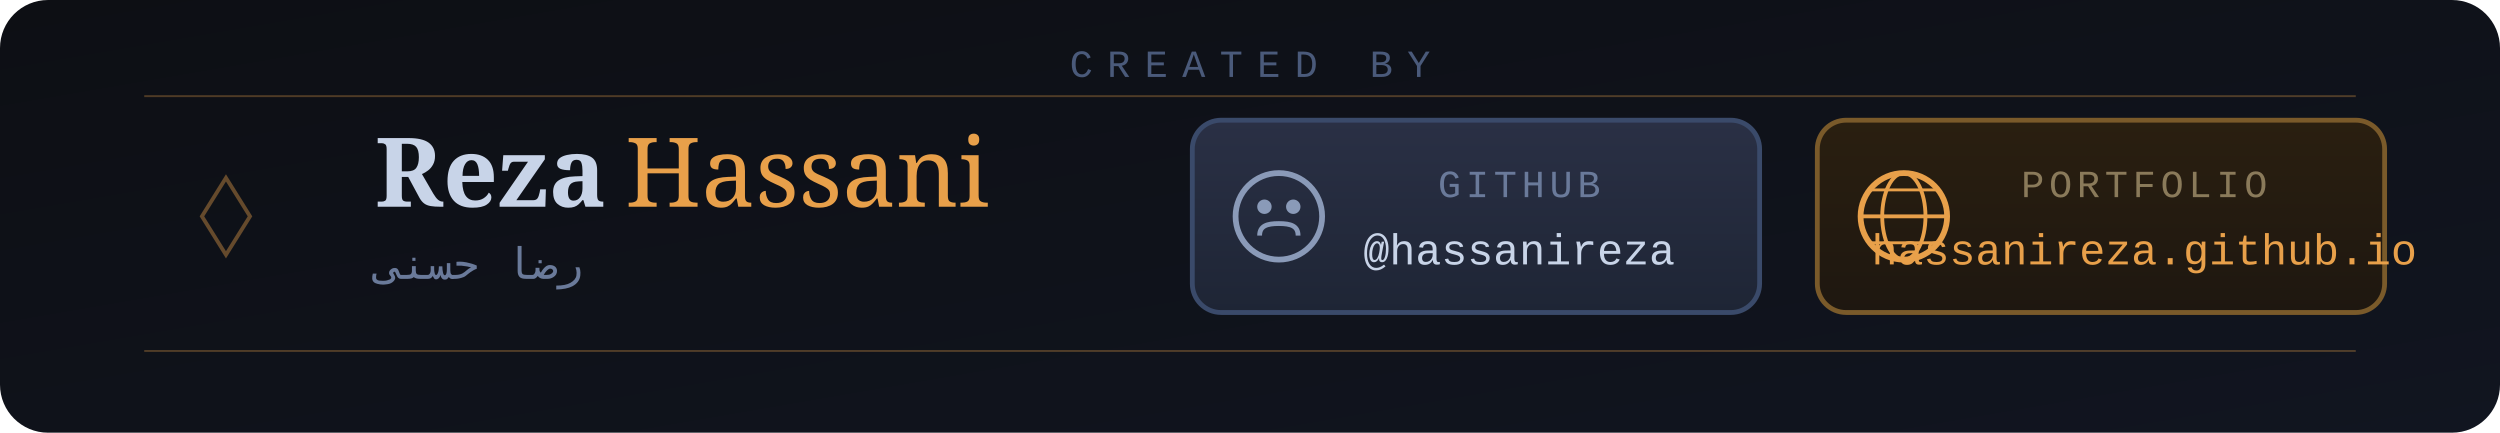
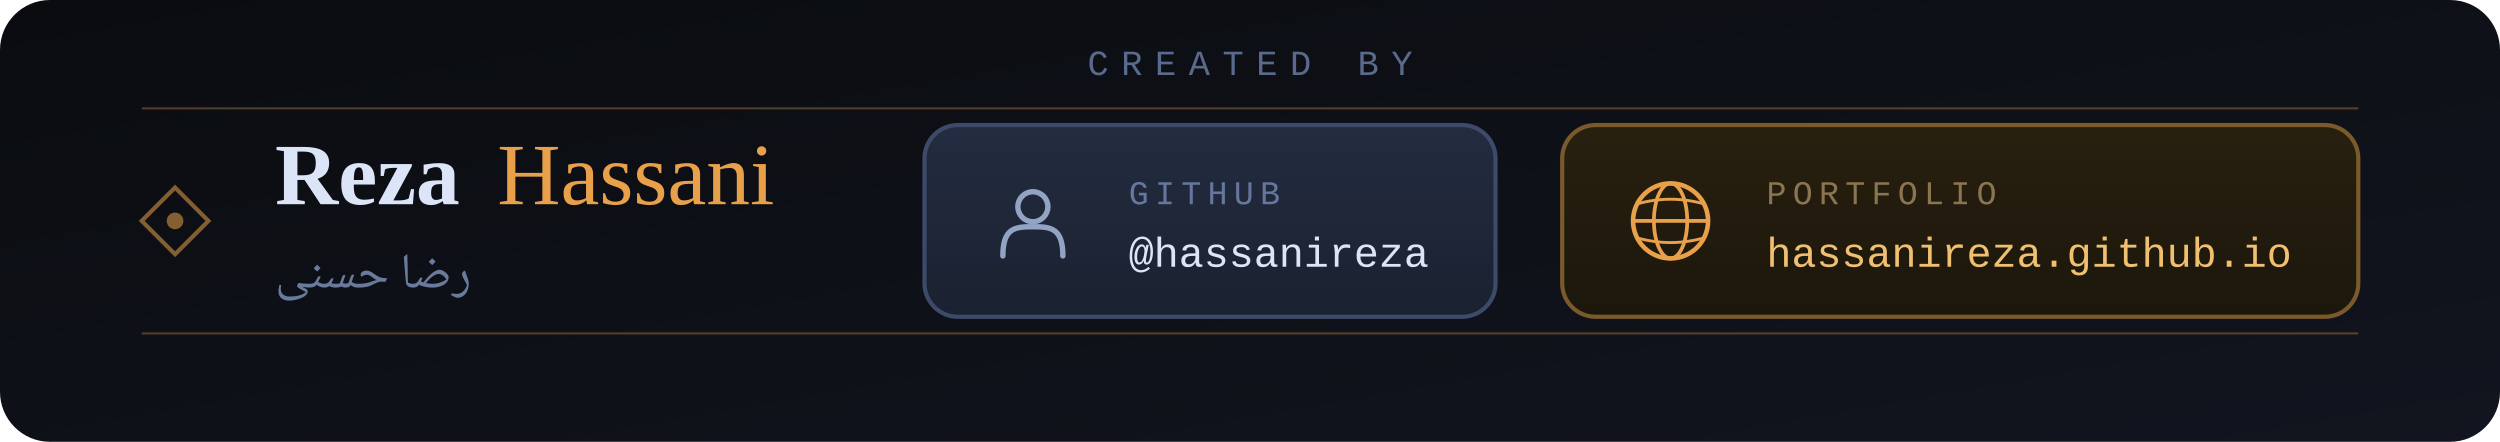
- <svg xmlns="http://www.w3.org/2000/svg" viewBox="0 0 520 90" role="img" aria-label="Author profile and portfolio links for Reza Hassani">
+ <svg xmlns="http://www.w3.org/2000/svg" viewBox="0 0 599.81 106" role="img" aria-label="Created by Reza Hassani. GitHub: hassanireza. Portfolio: hassanireza.github.io">
  <defs>
    <linearGradient id="ab-bg" x1="0%" y1="0%" x2="100%" y2="100%">
-       <stop offset="0%" style="stop-color:#0d0f14" />
-       <stop offset="100%" style="stop-color:#111520" />
+       <stop offset="0%" stop-color="#0a0c10" />
+       <stop offset="100%" stop-color="#12151f" />
    </linearGradient>
    <linearGradient id="gh-btn" x1="0%" y1="0%" x2="0%" y2="100%">
-       <stop offset="0%" style="stop-color:#2a3045" />
-       <stop offset="100%" style="stop-color:#1e2535" />
+       <stop offset="0%" stop-color="#232c40" />
+       <stop offset="100%" stop-color="#1a2130" />
    </linearGradient>
-     <linearGradient id="portfolio-btn" x1="0%" y1="0%" x2="0%" y2="100%">
-       <stop offset="0%" style="stop-color:#2a1f10" />
-       <stop offset="100%" style="stop-color:#1e1710" />
+     <linearGradient id="pf-btn" x1="0%" y1="0%" x2="0%" y2="100%">
+       <stop offset="0%" stop-color="#28200f" />
+       <stop offset="100%" stop-color="#1c170c" />
    </linearGradient>
  </defs>
-   <rect width="520" height="90" fill="url(#ab-bg)" rx="10" />
-   <line x1="30" y1="20" x2="490" y2="20" stroke="#e8a04a" stroke-width="0.4" opacity="0.3" />
-   <text x="260" y="16" font-family="'Courier New', monospace" font-size="8" fill="#4a5a7a" text-anchor="middle" letter-spacing="3">CREATED BY</text>
-   <polygon points="42,45 47,37 52,45 47,53" fill="none" stroke="#e8a04a" stroke-width="0.8" opacity="0.4" />
-   <text x="78" y="43" font-family="Georgia, serif" font-size="20" font-weight="700" fill="#c8d4e8">Reza</text>
-   <text x="130" y="43" font-family="Georgia, serif" font-size="20" font-weight="400" fill="#e8a04a">Hassani</text>
-   <text x="78" y="58" font-family="'Courier New', monospace" font-size="9" fill="#6a7a9a">رضا حسنی</text>
+   <rect width="599.81" height="106" fill="url(#ab-bg)" rx="12" />
+   <line x1="34" y1="26" x2="565.81" y2="26" stroke="#e8a04a" stroke-width="0.5" opacity="0.32" />
+   <line x1="34" y1="80" x2="565.81" y2="80" stroke="#e8a04a" stroke-width="0.5" opacity="0.32" />
+   <text x="299.90" y="18" font-family="'Courier New', Consolas, monospace" font-size="8.5" fill="#5a6a8c" text-anchor="middle" letter-spacing="3">CREATED BY</text>
+   <polygon points="42,45.0 50,53.0 42,61.0 34,53.0" fill="none" stroke="#e8a04a" stroke-width="1" opacity="0.55" />
+   <circle cx="42" cy="53.0" r="2" fill="#e8a04a" opacity="0.55" />
+   <text x="66" y="49.0" font-family="Georgia, 'Times New Roman', serif" font-size="21" font-weight="700" fill="#dce5f7">Reza</text>
+   <text x="119.31" y="49.0" font-family="Georgia, 'Times New Roman', serif" font-size="21" font-weight="400" fill="#e8a04a">Hassani</text>
+   <text x="66" y="69.0" font-family="Vazirmatn, 'Noto Naskh Arabic', 'Noto Sans Arabic', Tahoma, sans-serif" font-size="12" fill="#6a7a9c">رضا حسنی</text>
  <a href="https://github.com/hassanireza" target="_blank">
-     <g transform="translate(248, 25)">
-       <rect x="0" y="0" width="118" height="40" rx="6" fill="url(#gh-btn)" stroke="#3a4a6a" stroke-width="1" />
-       <circle cx="18" cy="20" r="9" fill="none" stroke="#8a9ab8" stroke-width="1.2" />
-       <path d="M14,24 C14,22 15.5,21.5 18,21.5 C20.5,21.5 22,22 22,24" stroke="#8a9ab8" stroke-width="1" fill="none" />
-       <circle cx="15" cy="18" r="1.5" fill="#8a9ab8" />
-       <circle cx="21" cy="18" r="1.5" fill="#8a9ab8" />
-       <text x="68" y="16" font-family="'Courier New', monospace" font-size="8" fill="#6a7a9a" text-anchor="middle" letter-spacing="1">GITHUB</text>
-       <text x="68" y="30" font-family="'Courier New', monospace" font-size="9" fill="#c8d4e8" text-anchor="middle">@hassanireza</text>
+     <g transform="translate(221.81, 30.00)">
+       <rect x="0" y="0" width="137" height="46" rx="8" fill="url(#gh-btn)" stroke="#3d4a6a" stroke-width="1" />
+       <circle cx="26" cy="19.6" r="3.6" fill="none" stroke="#93a3c4" stroke-width="1.3" />
+       <path d="M 18.8,31.4 C 18.8,24.6 21.8,24.4 26,24.4 C 30.2,24.4 33.2,24.6 33.2,31.4" fill="none" stroke="#93a3c4" stroke-width="1.3" stroke-linecap="round" />
+       <text x="49" y="19.0" font-family="'Courier New', Consolas, monospace" font-size="8" fill="#66779e" letter-spacing="1.5">GITHUB</text>
+       <text x="49" y="34.0" font-family="'Courier New', Consolas, monospace" font-size="10" fill="#dce5f7">@hassanireza</text>
    </g>
  </a>
  <a href="https://hassanireza.github.io/" target="_blank">
-     <g transform="translate(378, 25)">
-       <rect x="0" y="0" width="118" height="40" rx="6" fill="url(#portfolio-btn)" stroke="#7a5a2a" stroke-width="1" />
-       <circle cx="18" cy="20" r="9" fill="none" stroke="#e8a04a" stroke-width="1.2" />
-       <ellipse cx="18" cy="20" rx="4.5" ry="9" fill="none" stroke="#e8a04a" stroke-width="0.8" />
-       <line x1="9" y1="20" x2="27" y2="20" stroke="#e8a04a" stroke-width="0.8" />
-       <line x1="10.5" y1="14.5" x2="25.5" y2="14.5" stroke="#e8a04a" stroke-width="0.6" />
-       <line x1="10.5" y1="25.5" x2="25.5" y2="25.5" stroke="#e8a04a" stroke-width="0.6" />
-       <text x="68" y="16" font-family="'Courier New', monospace" font-size="8" fill="#8a7a5a" text-anchor="middle" letter-spacing="1">PORTFOLIO</text>
-       <text x="68" y="30" font-family="'Courier New', monospace" font-size="9" fill="#e8a04a" text-anchor="middle">hassanireza.github.io</text>
+     <g transform="translate(374.81, 30.00)">
+       <rect x="0" y="0" width="191" height="46" rx="8" fill="url(#pf-btn)" stroke="#7a5a2a" stroke-width="1" />
+       <circle cx="26" cy="23.0" r="9" fill="none" stroke="#e8a04a" stroke-width="1.1" />
+       <ellipse cx="26" cy="23.0" rx="4" ry="9" fill="none" stroke="#e8a04a" stroke-width="0.9" />
+       <line x1="17" y1="23.0" x2="35" y2="23.0" stroke="#e8a04a" stroke-width="0.9" />
+       <path d="M 17.7,19.0 Q 26,16.6 34.3,19.0" fill="none" stroke="#e8a04a" stroke-width="0.7" />
+       <path d="M 17.7,27.0 Q 26,29.4 34.3,27.0" fill="none" stroke="#e8a04a" stroke-width="0.7" />
+       <text x="49" y="19.0" font-family="'Courier New', Consolas, monospace" font-size="8" fill="#8a7550" letter-spacing="1.5">PORTFOLIO</text>
+       <text x="49" y="34.0" font-family="'Courier New', Consolas, monospace" font-size="10" fill="#f0c070">hassanireza.github.io</text>
    </g>
  </a>
-   <line x1="30" y1="73" x2="490" y2="73" stroke="#e8a04a" stroke-width="0.4" opacity="0.3" />
</svg>
